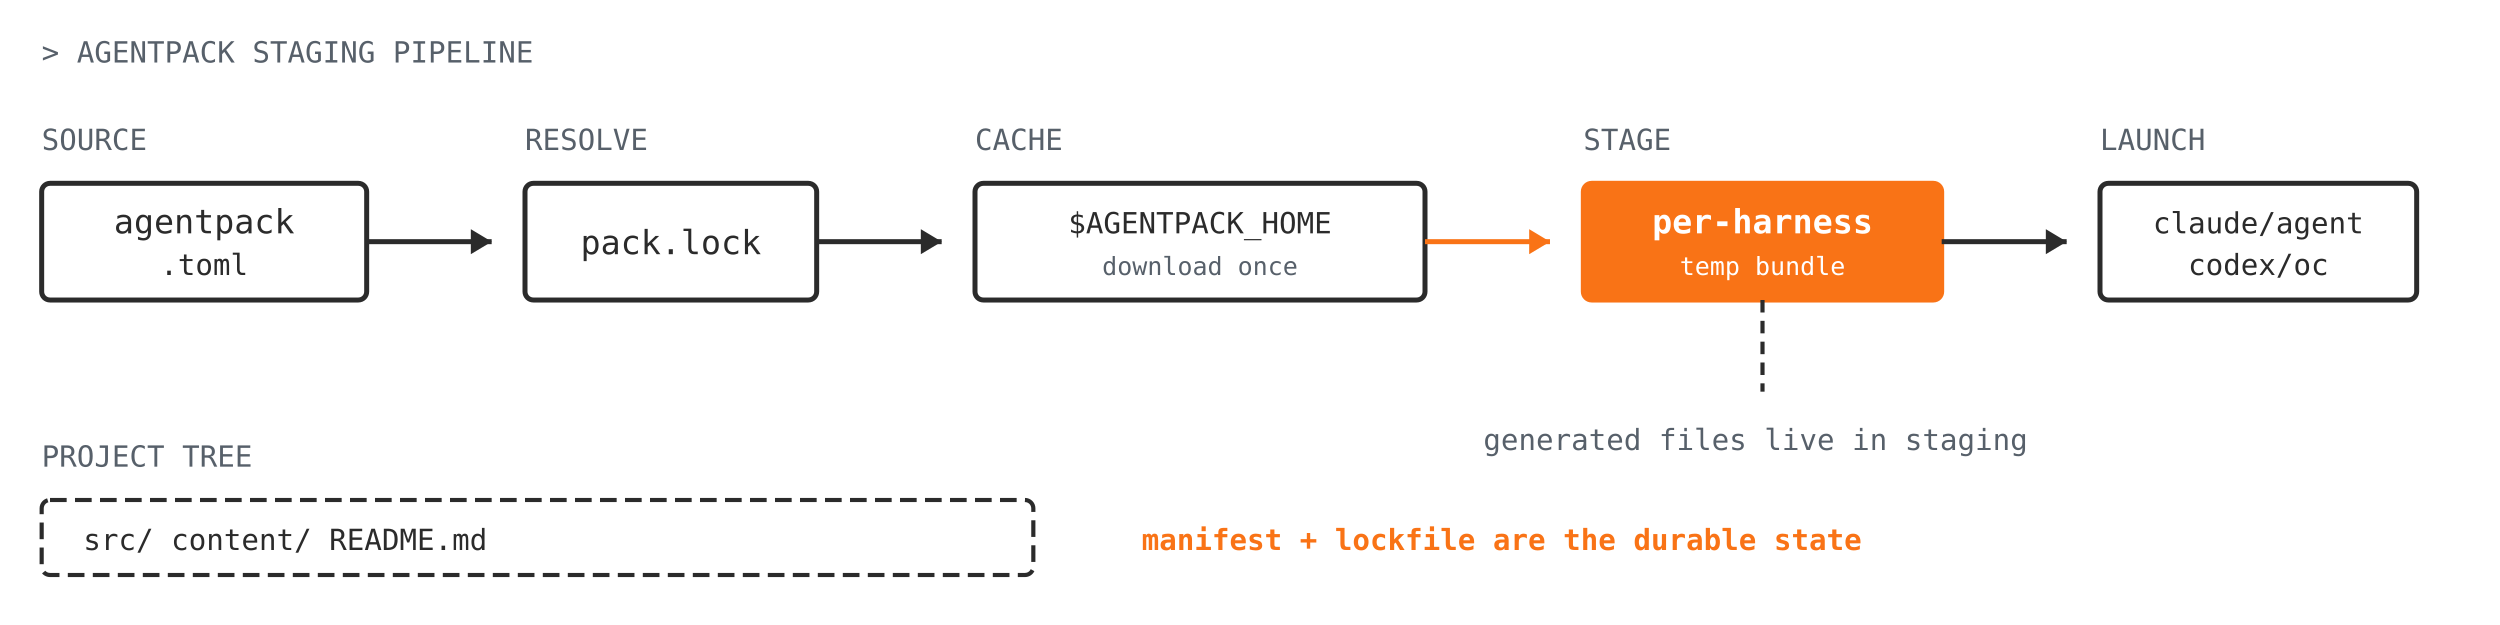
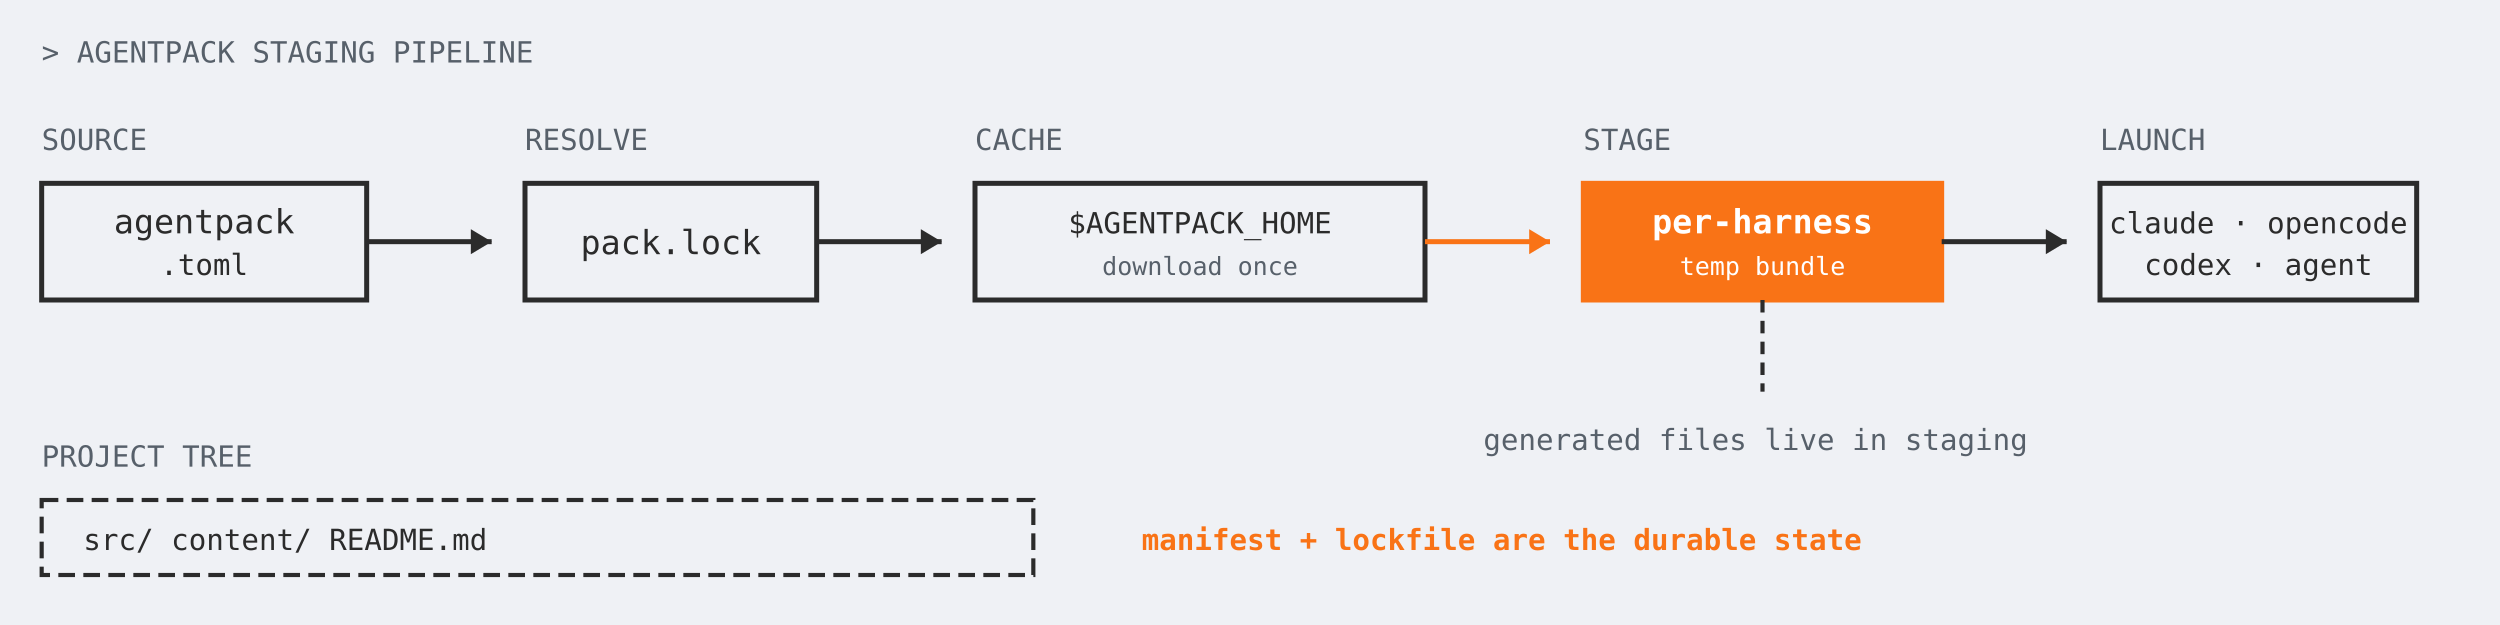
<svg xmlns="http://www.w3.org/2000/svg" viewBox="0 0 600 150" font-family="ui-monospace, SFMono-Regular, 'SF Mono', Menlo, monospace">
-   <rect width="600" height="150" fill="#fff" />
+   <rect width="600" height="150" fill="#eff1f5" />
  <text x="10" y="15" font-size="7" fill="#57606a">&gt; AGENTPACK STAGING PIPELINE</text>
  <text x="10" y="36" font-size="7" fill="#57606a">SOURCE</text>
-   <rect x="10" y="44" width="78" height="28" rx="2" fill="none" stroke="#2b2b2b" stroke-width="1.2" />
+   <rect x="10" y="44" width="78" height="28" fill="none" stroke="#2b2b2b" stroke-width="1.2" />
  <text x="49" y="56" text-anchor="middle" font-size="8" fill="#2b2b2b">agentpack</text>
  <text x="49" y="66" text-anchor="middle" font-size="7" fill="#2b2b2b">.toml</text>
  <line x1="88" y1="58" x2="118" y2="58" stroke="#2b2b2b" stroke-width="1.2" />
  <polygon points="118,58 113,55 113,61" fill="#2b2b2b" />
  <text x="126" y="36" font-size="7" fill="#57606a">RESOLVE</text>
-   <rect x="126" y="44" width="70" height="28" rx="2" fill="none" stroke="#2b2b2b" stroke-width="1.2" />
+   <rect x="126" y="44" width="70" height="28" fill="none" stroke="#2b2b2b" stroke-width="1.2" />
  <text x="161" y="61" text-anchor="middle" font-size="8" fill="#2b2b2b">pack.lock</text>
  <line x1="196" y1="58" x2="226" y2="58" stroke="#2b2b2b" stroke-width="1.2" />
  <polygon points="226,58 221,55 221,61" fill="#2b2b2b" />
  <text x="234" y="36" font-size="7" fill="#57606a">CACHE</text>
-   <rect x="234" y="44" width="108" height="28" rx="2" fill="none" stroke="#2b2b2b" stroke-width="1.2" />
+   <rect x="234" y="44" width="108" height="28" fill="none" stroke="#2b2b2b" stroke-width="1.2" />
  <text x="288" y="56" text-anchor="middle" font-size="7" fill="#2b2b2b">$AGENTPACK_HOME</text>
  <text x="288" y="66" text-anchor="middle" font-size="6" fill="#57606a">download once</text>
  <line x1="342" y1="58" x2="372" y2="58" stroke="#f97316" stroke-width="1.2" />
  <polygon points="372,58 367,55 367,61" fill="#f97316" />
  <text x="380" y="36" font-size="7" fill="#57606a">STAGE</text>
-   <rect x="380" y="44" width="86" height="28" rx="2" fill="#f97316" stroke="#f97316" stroke-width="1.2" />
+   <rect x="380" y="44" width="86" height="28" fill="#f97316" stroke="#f97316" stroke-width="1.2" />
  <text x="423" y="56" text-anchor="middle" font-size="8" fill="#fff" font-weight="600">per-harness</text>
  <text x="423" y="66" text-anchor="middle" font-size="6" fill="#fff">temp bundle</text>
  <line x1="466" y1="58" x2="496" y2="58" stroke="#2b2b2b" stroke-width="1.2" />
  <polygon points="496,58 491,55 491,61" fill="#2b2b2b" />
  <text x="504" y="36" font-size="7" fill="#57606a">LAUNCH</text>
-   <rect x="504" y="44" width="76" height="28" rx="2" fill="none" stroke="#2b2b2b" stroke-width="1.2" />
-   <text x="542" y="56" text-anchor="middle" font-size="7" fill="#2b2b2b">claude/agent</text>
-   <text x="542" y="66" text-anchor="middle" font-size="7" fill="#2b2b2b">codex/oc</text>
+   <rect x="504" y="44" width="76" height="28" fill="none" stroke="#2b2b2b" stroke-width="1.2" />
+   <text x="542" y="56" text-anchor="middle" font-size="7" fill="#2b2b2b">claude · opencode</text>
+   <text x="542" y="66" text-anchor="middle" font-size="7" fill="#2b2b2b">codex · agent</text>
  <line x1="423" y1="72" x2="423" y2="94" stroke="#2b2b2b" stroke-width="1" stroke-dasharray="3,2" />
  <text x="356" y="108" font-size="7" fill="#57606a">generated files live in staging</text>
  <text x="10" y="112" font-size="7" fill="#57606a">PROJECT TREE</text>
-   <rect x="10" y="120" width="238" height="18" rx="2" fill="none" stroke="#2b2b2b" stroke-width="1" stroke-dasharray="4,2" />
+   <rect x="10" y="120" width="238" height="18" fill="none" stroke="#2b2b2b" stroke-width="1" stroke-dasharray="4,2" />
  <text x="20" y="132" font-size="7" fill="#2b2b2b">src/ content/ README.md</text>
  <text x="274" y="132" font-size="7" fill="#f97316" font-weight="600">manifest + lockfile are the durable state</text>
</svg>
